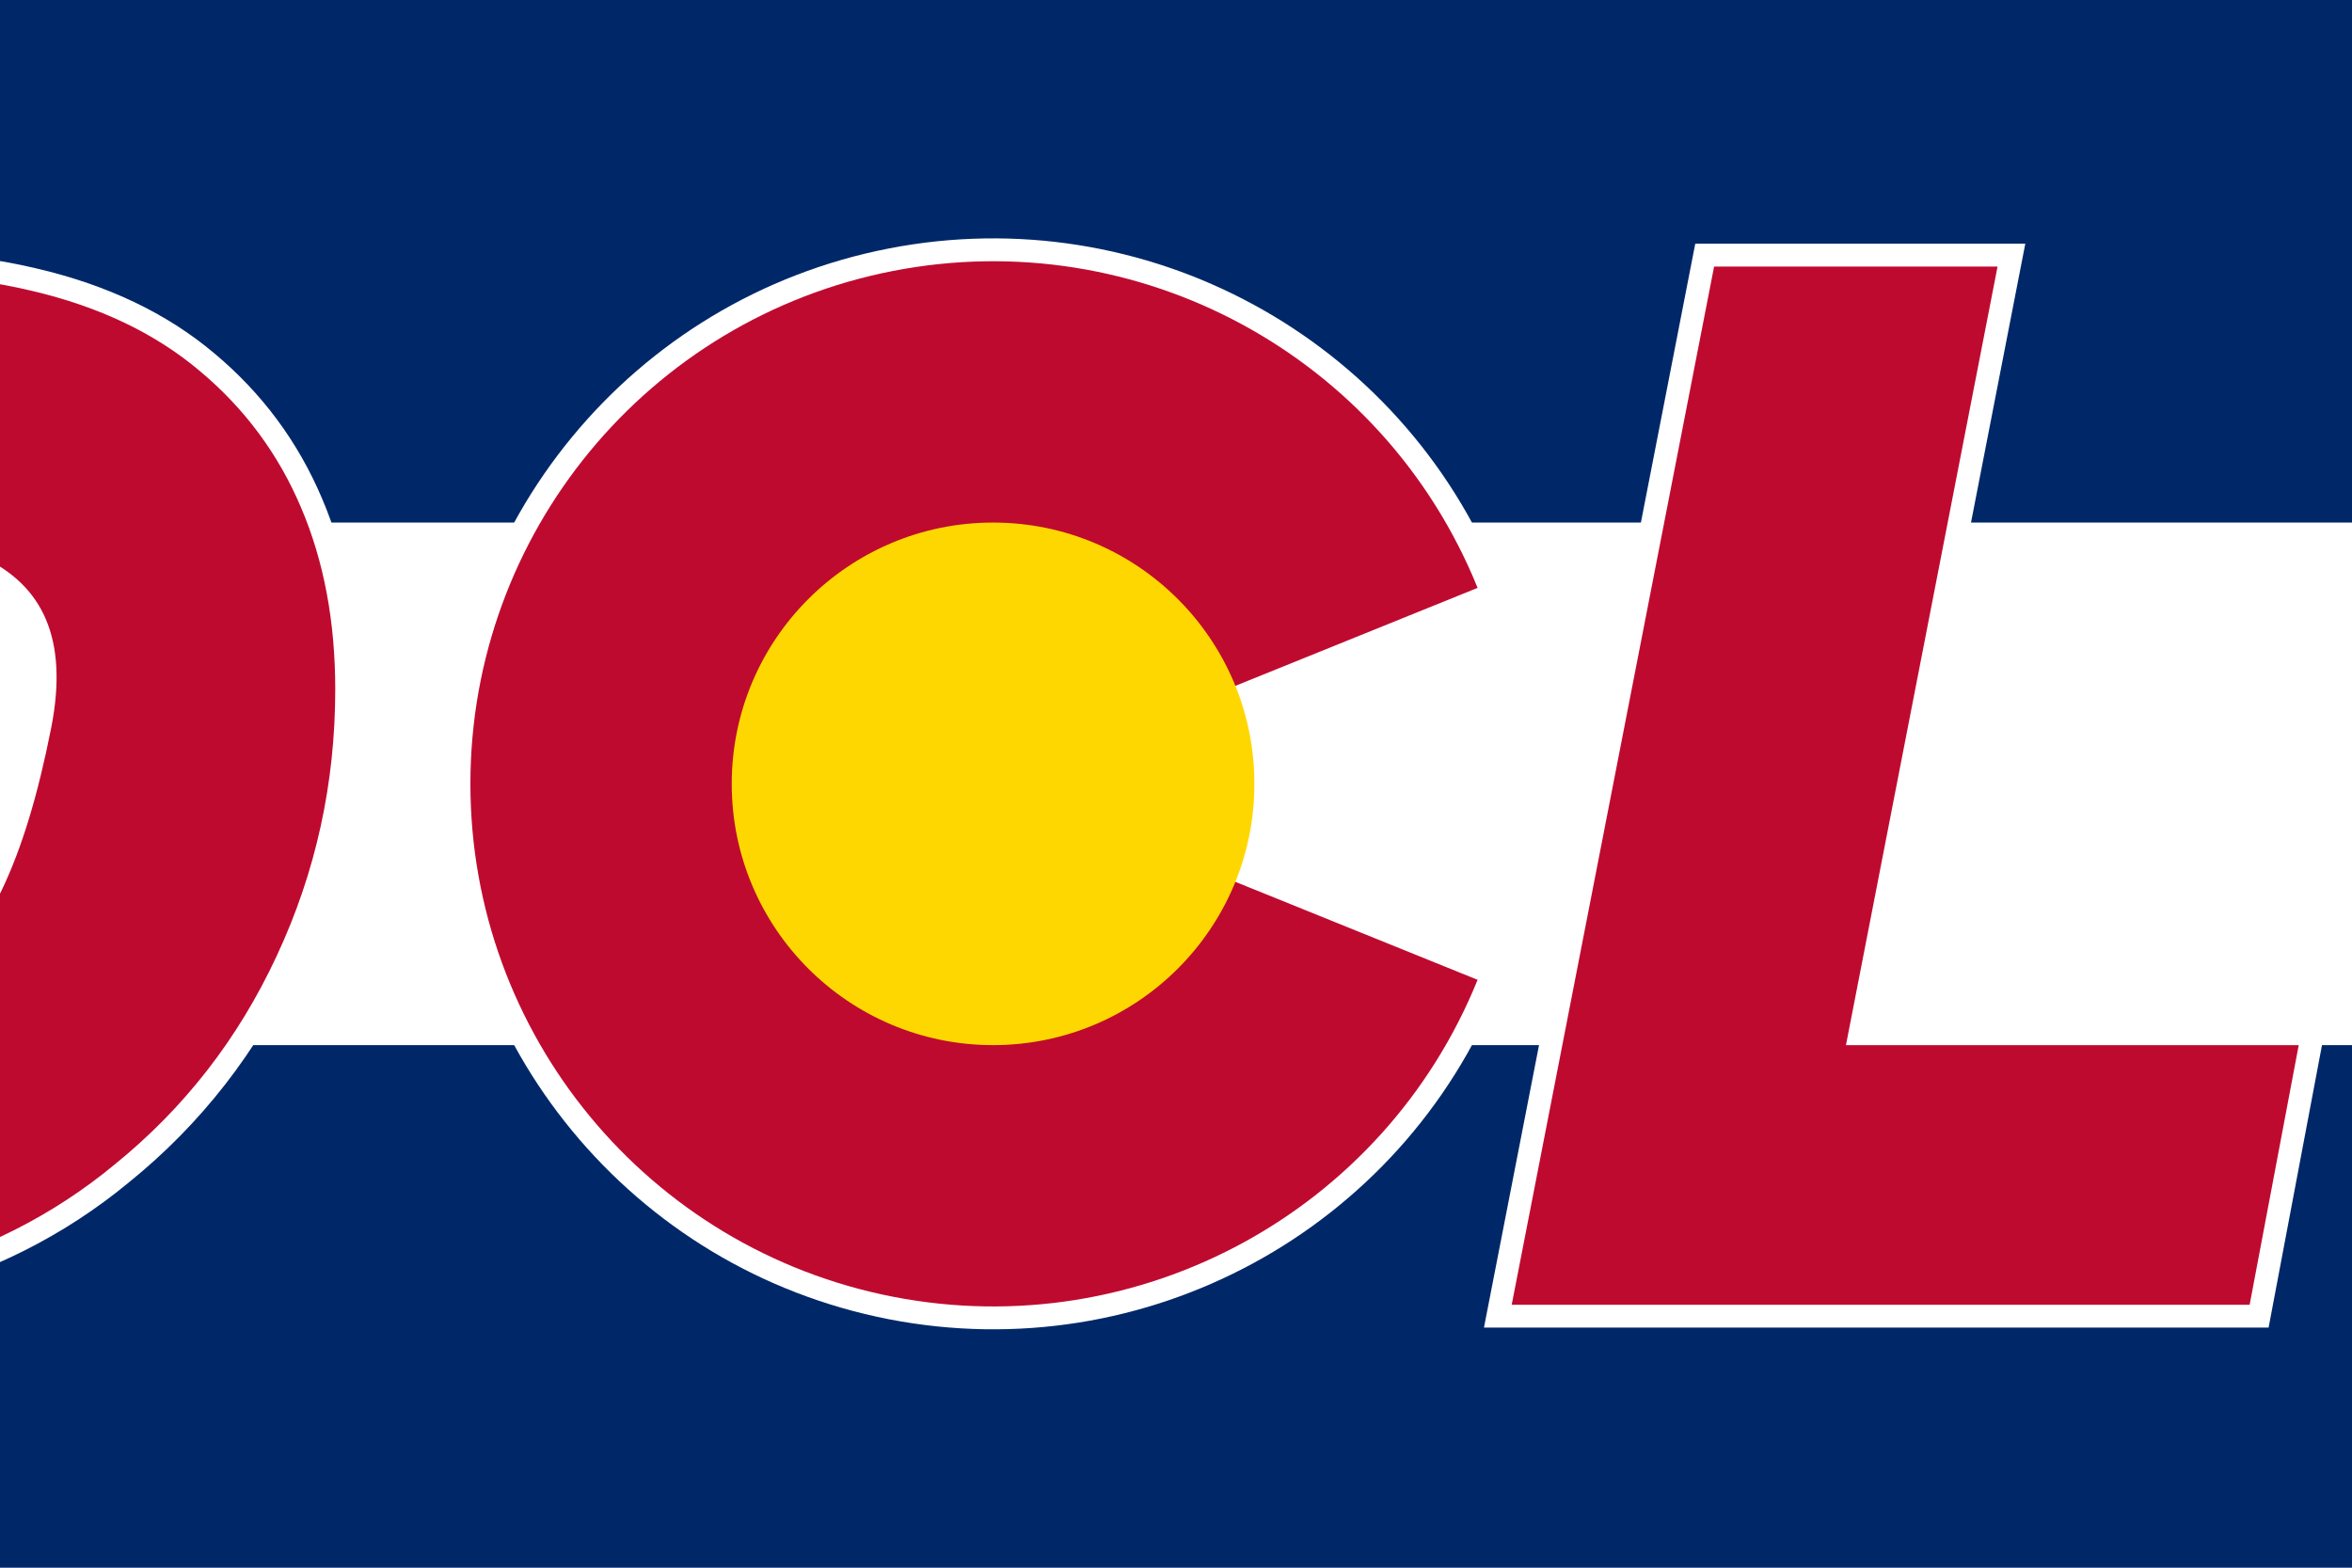
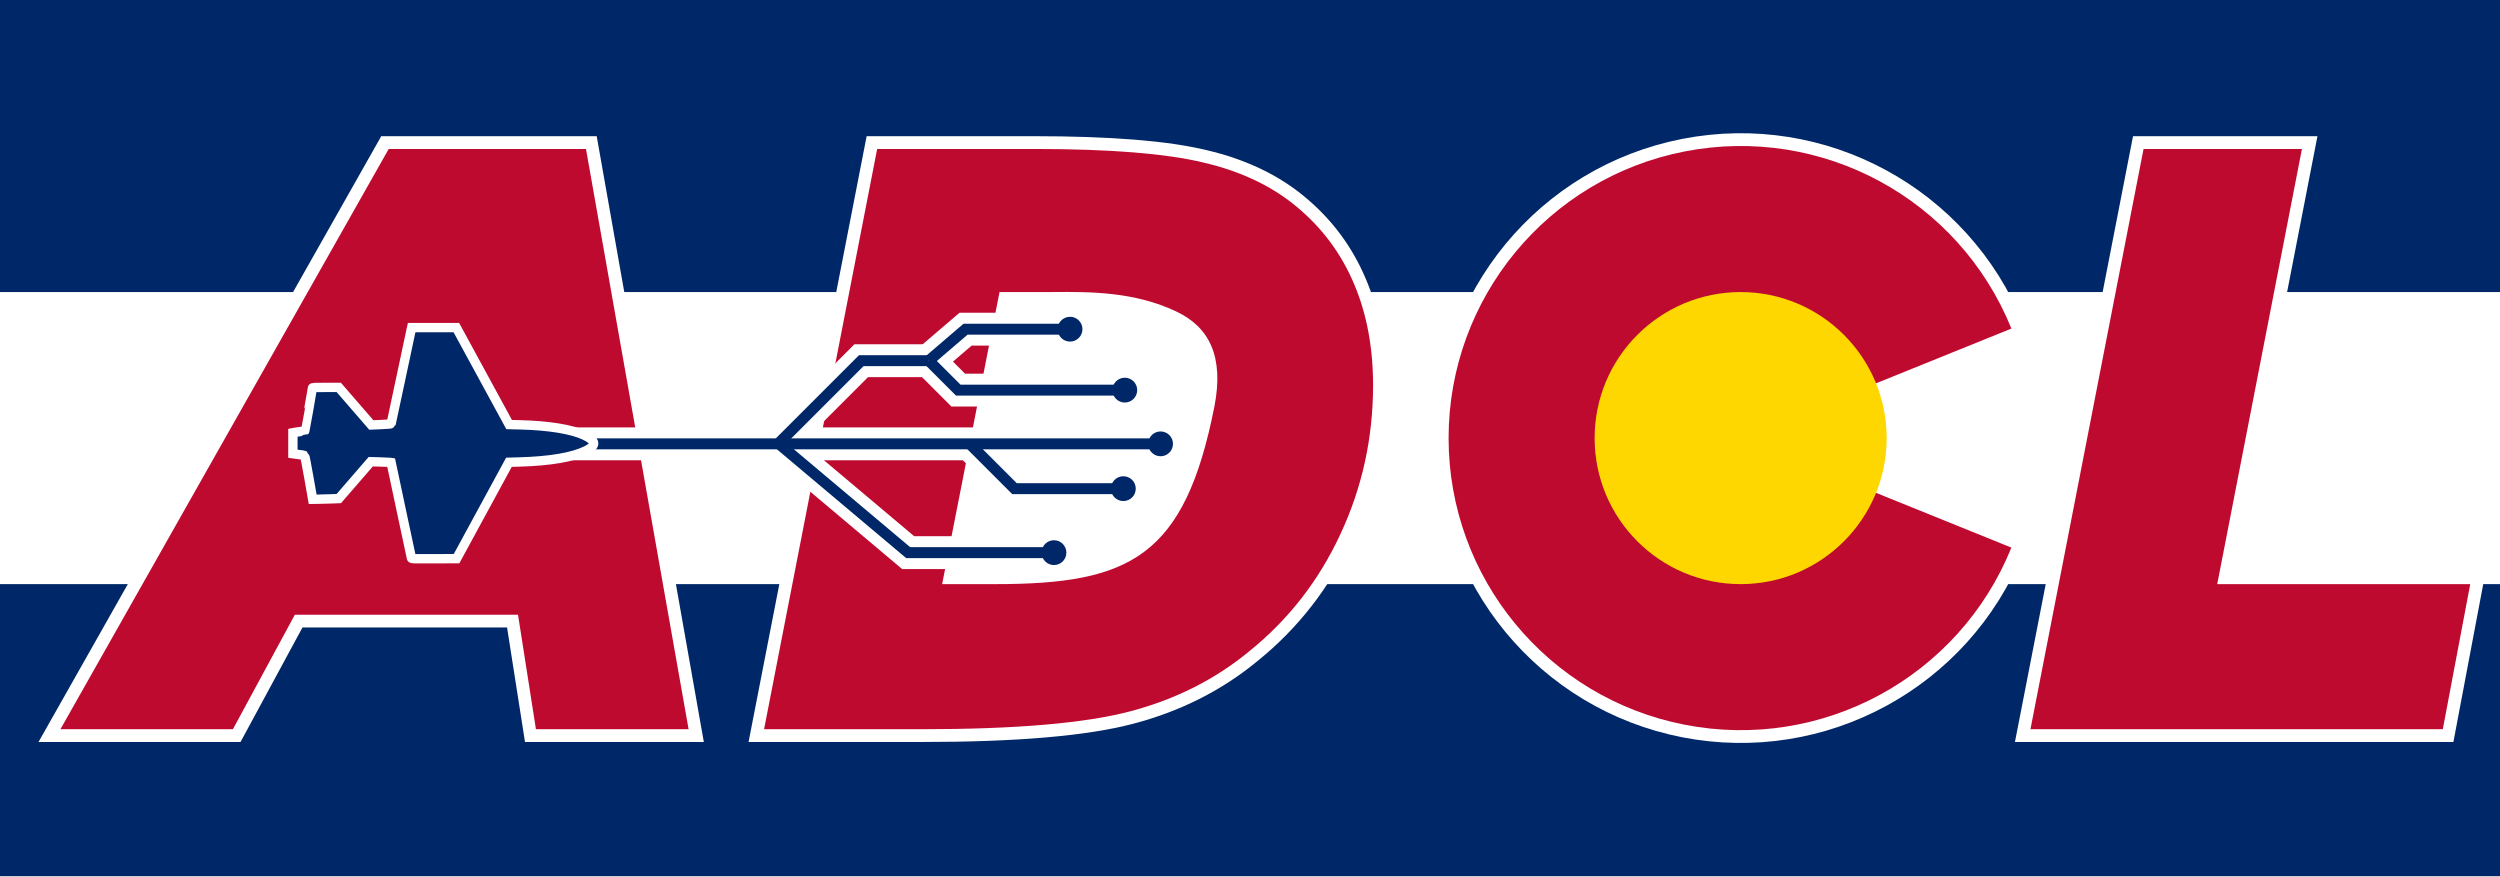
- <svg xmlns="http://www.w3.org/2000/svg" xmlns:ns1="http://www.openswatchbook.org/uri/2009/osb" xmlns:xlink="http://www.w3.org/1999/xlink" width="1800" height="1200" version="1.1" id="svg10">
+ <svg xmlns="http://www.w3.org/2000/svg" xmlns:ns1="http://www.openswatchbook.org/uri/2009/osb" xmlns:xlink="http://www.w3.org/1999/xlink" width="3423.976" height="1200" version="1.1" id="svg10">
  <defs id="defs14">
-     <marker style="overflow:visible" id="marker1098" refX="0.0" refY="0.0" orient="auto">
-       <path transform="scale(0.2) translate(7.4, 1)" style="fill-rule:evenodd;stroke:#ffffff;stroke-width:1pt;stroke-opacity:1;fill:#ffffff;fill-opacity:1" d="M -2.5,-1.0 C -2.5,1.76 -4.74,4.0 -7.5,4.0 C -10.26,4.0 -12.5,1.76 -12.5,-1.0 C -12.5,-3.76 -10.26,-6.0 -7.5,-6.0 C -4.74,-6.0 -2.5,-3.76 -2.5,-1.0 z " id="path1096" />
+     <marker style="overflow:visible" id="marker1098" refX="0" refY="0" orient="auto">
+       <path transform="matrix(0.2,0,0,0.2,1.48,0.2)" style="fill:#ffffff;fill-opacity:1;fill-rule:evenodd;stroke:#ffffff;stroke-width:1pt;stroke-opacity:1" d="m -2.5,-1 c 0,2.76 -2.24,5 -5,5 -2.76,0 -5,-2.24 -5,-5 0,-2.76 2.24,-5 5,-5 2.76,0 5,2.24 5,5 z" id="path1096" />
    </marker>
-     <marker style="overflow:visible" id="marker1010" refX="0.0" refY="0.0" orient="auto">
-       <path transform="scale(0.2) translate(7.4, 1)" style="fill-rule:evenodd;stroke:#002868;stroke-width:1pt;stroke-opacity:1;fill:#002868;fill-opacity:1" d="M -2.5,-1.0 C -2.5,1.76 -4.74,4.0 -7.5,4.0 C -10.26,4.0 -12.5,1.76 -12.5,-1.0 C -12.5,-3.76 -10.26,-6.0 -7.5,-6.0 C -4.74,-6.0 -2.5,-3.76 -2.5,-1.0 z " id="path1008" />
+     <marker style="overflow:visible" id="marker1010" refX="0" refY="0" orient="auto">
+       <path transform="matrix(0.2,0,0,0.2,1.48,0.2)" style="fill:#002868;fill-opacity:1;fill-rule:evenodd;stroke:#002868;stroke-width:1pt;stroke-opacity:1" d="m -2.5,-1 c 0,2.76 -2.24,5 -5,5 -2.76,0 -5,-2.24 -5,-5 0,-2.76 2.24,-5 5,-5 2.76,0 5,2.24 5,5 z" id="path1008" />
    </marker>
-     <marker style="overflow:visible" id="marker9779" refX="0.0" refY="0.0" orient="auto">
-       <path transform="scale(0.2) translate(7.4, 1)" style="fill-rule:evenodd;stroke:#002868;stroke-width:1pt;stroke-opacity:1;fill:#002868;fill-opacity:1" d="M -2.5,-1.0 C -2.5,1.76 -4.74,4.0 -7.5,4.0 C -10.26,4.0 -12.5,1.76 -12.5,-1.0 C -12.5,-3.76 -10.26,-6.0 -7.5,-6.0 C -4.74,-6.0 -2.5,-3.76 -2.5,-1.0 z " id="path9777" />
+     <marker style="overflow:visible" id="marker9779" refX="0" refY="0" orient="auto">
+       <path transform="matrix(0.2,0,0,0.2,1.48,0.2)" style="fill:#002868;fill-opacity:1;fill-rule:evenodd;stroke:#002868;stroke-width:1pt;stroke-opacity:1" d="m -2.5,-1 c 0,2.76 -2.24,5 -5,5 -2.76,0 -5,-2.24 -5,-5 0,-2.76 2.24,-5 5,-5 2.76,0 5,2.24 5,5 z" id="path9777" />
    </marker>
-     <marker style="overflow:visible" id="marker9691" refX="0.0" refY="0.0" orient="auto">
-       <path transform="scale(0.2) translate(7.4, 1)" style="fill-rule:evenodd;stroke:#002868;stroke-width:1pt;stroke-opacity:1;fill:#002868;fill-opacity:1" d="M -2.5,-1.0 C -2.5,1.76 -4.74,4.0 -7.5,4.0 C -10.26,4.0 -12.5,1.76 -12.5,-1.0 C -12.5,-3.76 -10.26,-6.0 -7.5,-6.0 C -4.74,-6.0 -2.5,-3.76 -2.5,-1.0 z " id="path9689" />
+     <marker style="overflow:visible" id="marker9691" refX="0" refY="0" orient="auto">
+       <path transform="matrix(0.2,0,0,0.2,1.48,0.2)" style="fill:#002868;fill-opacity:1;fill-rule:evenodd;stroke:#002868;stroke-width:1pt;stroke-opacity:1" d="m -2.5,-1 c 0,2.76 -2.24,5 -5,5 -2.76,0 -5,-2.24 -5,-5 0,-2.76 2.24,-5 5,-5 2.76,0 5,2.24 5,5 z" id="path9689" />
    </marker>
-     <marker style="overflow:visible" id="marker9609" refX="0.0" refY="0.0" orient="auto">
-       <path transform="scale(0.2) translate(7.4, 1)" style="fill-rule:evenodd;stroke:#002868;stroke-width:1pt;stroke-opacity:1;fill:#002868;fill-opacity:1" d="M -2.5,-1.0 C -2.5,1.76 -4.74,4.0 -7.5,4.0 C -10.26,4.0 -12.5,1.76 -12.5,-1.0 C -12.5,-3.76 -10.26,-6.0 -7.5,-6.0 C -4.74,-6.0 -2.5,-3.76 -2.5,-1.0 z " id="path9607" />
+     <marker style="overflow:visible" id="marker9609" refX="0" refY="0" orient="auto">
+       <path transform="matrix(0.2,0,0,0.2,1.48,0.2)" style="fill:#002868;fill-opacity:1;fill-rule:evenodd;stroke:#002868;stroke-width:1pt;stroke-opacity:1" d="m -2.5,-1 c 0,2.76 -2.24,5 -5,5 -2.76,0 -5,-2.24 -5,-5 0,-2.76 2.24,-5 5,-5 2.76,0 5,2.24 5,5 z" id="path9607" />
    </marker>
-     <marker orient="auto" refY="0.0" refX="0.0" id="marker5816" style="overflow:visible">
-       <path id="path5814" d="M -2.5,-1.0 C -2.5,1.76 -4.74,4.0 -7.5,4.0 C -10.26,4.0 -12.5,1.76 -12.5,-1.0 C -12.5,-3.76 -10.26,-6.0 -7.5,-6.0 C -4.74,-6.0 -2.5,-3.76 -2.5,-1.0 z " style="fill-rule:evenodd;stroke:#ffffff;stroke-width:1pt;stroke-opacity:1;fill:#ffffff;fill-opacity:1" transform="scale(0.2) translate(7.4, 1)" />
+     <marker orient="auto" refY="0" refX="0" id="marker5816" style="overflow:visible">
+       <path id="path5814" d="m -2.5,-1 c 0,2.76 -2.24,5 -5,5 -2.76,0 -5,-2.24 -5,-5 0,-2.76 2.24,-5 5,-5 2.76,0 5,2.24 5,5 z" style="fill:#ffffff;fill-opacity:1;fill-rule:evenodd;stroke:#ffffff;stroke-width:1pt;stroke-opacity:1" transform="matrix(0.2,0,0,0.2,1.48,0.2)" />
    </marker>
-     <marker orient="auto" refY="0.0" refX="0.0" id="marker5752" style="overflow:visible">
-       <path id="path5750" d="M -2.5,-1.0 C -2.5,1.76 -4.74,4.0 -7.5,4.0 C -10.26,4.0 -12.5,1.76 -12.5,-1.0 C -12.5,-3.76 -10.26,-6.0 -7.5,-6.0 C -4.74,-6.0 -2.5,-3.76 -2.5,-1.0 z " style="fill-rule:evenodd;stroke:#ffffff;stroke-width:1pt;stroke-opacity:1;fill:#ffffff;fill-opacity:1" transform="scale(0.2) translate(7.4, 1)" />
+     <marker orient="auto" refY="0" refX="0" id="marker5752" style="overflow:visible">
+       <path id="path5750" d="m -2.5,-1 c 0,2.76 -2.24,5 -5,5 -2.76,0 -5,-2.24 -5,-5 0,-2.76 2.24,-5 5,-5 2.76,0 5,2.24 5,5 z" style="fill:#ffffff;fill-opacity:1;fill-rule:evenodd;stroke:#ffffff;stroke-width:1pt;stroke-opacity:1" transform="matrix(0.2,0,0,0.2,1.48,0.2)" />
    </marker>
-     <marker orient="auto" refY="0.0" refX="0.0" id="marker5694" style="overflow:visible">
-       <path id="path5692" d="M -2.5,-1.0 C -2.5,1.76 -4.74,4.0 -7.5,4.0 C -10.26,4.0 -12.5,1.76 -12.5,-1.0 C -12.5,-3.76 -10.26,-6.0 -7.5,-6.0 C -4.74,-6.0 -2.5,-3.76 -2.5,-1.0 z " style="fill-rule:evenodd;stroke:#002868;stroke-width:1pt;stroke-opacity:1;fill:#002868;fill-opacity:1" transform="scale(0.2) translate(7.4, 1)" />
+     <marker orient="auto" refY="0" refX="0" id="marker5694" style="overflow:visible">
+       <path id="path5692" d="m -2.5,-1 c 0,2.76 -2.24,5 -5,5 -2.76,0 -5,-2.24 -5,-5 0,-2.76 2.24,-5 5,-5 2.76,0 5,2.24 5,5 z" style="fill:#002868;fill-opacity:1;fill-rule:evenodd;stroke:#002868;stroke-width:1pt;stroke-opacity:1" transform="matrix(0.2,0,0,0.2,1.48,0.2)" />
    </marker>
-     <marker orient="auto" refY="0.0" refX="0.0" id="marker5642" style="overflow:visible">
-       <path id="path5640" d="M -2.5,-1.0 C -2.5,1.76 -4.74,4.0 -7.5,4.0 C -10.26,4.0 -12.5,1.76 -12.5,-1.0 C -12.5,-3.76 -10.26,-6.0 -7.5,-6.0 C -4.74,-6.0 -2.5,-3.76 -2.5,-1.0 z " style="fill-rule:evenodd;stroke:#ffffff;stroke-width:1pt;stroke-opacity:1;fill:#ffffff;fill-opacity:1" transform="scale(0.2) translate(7.4, 1)" />
+     <marker orient="auto" refY="0" refX="0" id="marker5642" style="overflow:visible">
+       <path id="path5640" d="m -2.5,-1 c 0,2.76 -2.24,5 -5,5 -2.76,0 -5,-2.24 -5,-5 0,-2.76 2.24,-5 5,-5 2.76,0 5,2.24 5,5 z" style="fill:#ffffff;fill-opacity:1;fill-rule:evenodd;stroke:#ffffff;stroke-width:1pt;stroke-opacity:1" transform="matrix(0.2,0,0,0.2,1.48,0.2)" />
    </marker>
-     <marker orient="auto" refY="0.0" refX="0.0" id="DotS" style="overflow:visible">
-       <path id="path5195" d="M -2.5,-1.0 C -2.5,1.76 -4.74,4.0 -7.5,4.0 C -10.26,4.0 -12.5,1.76 -12.5,-1.0 C -12.5,-3.76 -10.26,-6.0 -7.5,-6.0 C -4.74,-6.0 -2.5,-3.76 -2.5,-1.0 z " style="fill-rule:evenodd;stroke:#ffffff;stroke-width:1pt;stroke-opacity:1;fill:#ffffff;fill-opacity:1" transform="scale(0.2) translate(7.4, 1)" />
+     <marker orient="auto" refY="0" refX="0" id="DotS" style="overflow:visible">
+       <path id="path5195" d="m -2.5,-1 c 0,2.76 -2.24,5 -5,5 -2.76,0 -5,-2.24 -5,-5 0,-2.76 2.24,-5 5,-5 2.76,0 5,2.24 5,5 z" style="fill:#ffffff;fill-opacity:1;fill-rule:evenodd;stroke:#ffffff;stroke-width:1pt;stroke-opacity:1" transform="matrix(0.2,0,0,0.2,1.48,0.2)" />
    </marker>
    <linearGradient id="linearGradient5075" ns1:paint="solid">
      <stop style="stop-color:#002868;stop-opacity:1;" offset="0" id="stop5073" />
    </linearGradient>
    <linearGradient id="linearGradient4951" ns1:paint="solid">
      <stop style="stop-color:#ffffff;stop-opacity:1;" offset="0" id="stop4949" />
    </linearGradient>
    <linearGradient id="linearGradient4551" ns1:paint="solid">
      <stop style="stop-color:#000000;stop-opacity:1;" offset="0" id="stop4549" />
    </linearGradient>
    <linearGradient id="linearGradient4545" ns1:paint="solid">
      <stop style="stop-color:#bf0a30;stop-opacity:1;" offset="0" id="stop4543" />
    </linearGradient>
    <linearGradient xlink:href="#linearGradient4545" id="linearGradient4547" x1="360" y1="600" x2="1130.81" y2="600" gradientUnits="userSpaceOnUse" />
    <linearGradient xlink:href="#linearGradient4545" id="linearGradient4612" gradientUnits="userSpaceOnUse" x1="-782.546" y1="582.544" x2="273.454" y2="582.544" />
    <linearGradient xlink:href="#linearGradient4545" id="linearGradient4616" gradientUnits="userSpaceOnUse" x1="-782.546" y1="582.544" x2="273.454" y2="582.544" />
    <linearGradient xlink:href="#linearGradient4545" id="linearGradient867" gradientUnits="userSpaceOnUse" x1="-782.546" y1="582.544" x2="273.454" y2="582.544" gradientTransform="matrix(1.596836,0,0,1.596836,-189.1442,-328.8535)" />
    <linearGradient xlink:href="#linearGradient4545" id="linearGradient869" gradientUnits="userSpaceOnUse" x1="-782.546" y1="582.544" x2="273.454" y2="582.544" gradientTransform="matrix(1.596836,0,0,1.596836,-189.1442,-328.8535)" />
    <linearGradient xlink:href="#linearGradient4951" id="linearGradient4953" x1="-1541.226" y1="601.373" x2="-680.89" y2="601.373" gradientUnits="userSpaceOnUse" />
    <linearGradient xlink:href="#linearGradient4545" id="linearGradient4960" gradientUnits="userSpaceOnUse" gradientTransform="matrix(1.596836,0,0,1.596836,-189.1442,-328.8535)" x1="-782.546" y1="582.544" x2="273.454" y2="582.544" />
    <linearGradient xlink:href="#linearGradient4951" id="linearGradient4975" x1="-771.546" y1="582.544" x2="-394.358" y2="582.544" gradientUnits="userSpaceOnUse" gradientTransform="matrix(1.596836,0,0,1.596836,2388.954,-328.8535)" />
    <linearGradient xlink:href="#linearGradient4951" id="linearGradient4984" x1="-577.514" y1="601.373" x2="256.567" y2="601.373" gradientUnits="userSpaceOnUse" />
    <linearGradient xlink:href="#linearGradient4951" id="linearGradient4992" x1="360" y1="600" x2="1130.81" y2="600" gradientUnits="userSpaceOnUse" />
    <style id="style6" type="text/css">
   
    .str0 {stroke:#1F1A17;stroke-width:0.9}
    .fil0 {fill:#0093DD}
    .fil1 {fill:white}
   
  </style>
    <linearGradient xlink:href="#linearGradient4545" id="linearGradient5083" gradientUnits="userSpaceOnUse" x1="-782.546" y1="582.544" x2="273.454" y2="582.544" gradientTransform="matrix(1.596836,0,0,1.596836,2388.954,-328.8535)" />
    <linearGradient xlink:href="#linearGradient4545" id="linearGradient5085" gradientUnits="userSpaceOnUse" gradientTransform="matrix(1.596836,0,0,1.596836,-189.1442,-328.8535)" x1="-782.546" y1="582.544" x2="273.454" y2="582.544" />
    <linearGradient xlink:href="#linearGradient4545" id="linearGradient5087" gradientUnits="userSpaceOnUse" x1="360" y1="600" x2="1130.81" y2="600" />
    <linearGradient xlink:href="#linearGradient5075" id="linearGradient5900" x1="-559" y1="582.982" x2="528.7" y2="582.982" gradientUnits="userSpaceOnUse" />
    <linearGradient xlink:href="#linearGradient5075" id="linearGradient5902" gradientUnits="userSpaceOnUse" x1="-559" y1="582.982" x2="528.7" y2="582.982" />
    <linearGradient xlink:href="#linearGradient5075" id="linearGradient5904" gradientUnits="userSpaceOnUse" x1="-559" y1="582.982" x2="528.7" y2="582.982" />
    <linearGradient xlink:href="#linearGradient5075" id="linearGradient5906" gradientUnits="userSpaceOnUse" x1="-559" y1="582.982" x2="528.7" y2="582.982" />
    <linearGradient xlink:href="#linearGradient5075" id="linearGradient5908" gradientUnits="userSpaceOnUse" x1="-559" y1="582.982" x2="528.7" y2="582.982" />
    <linearGradient xlink:href="#linearGradient5075" id="linearGradient5910" gradientUnits="userSpaceOnUse" x1="-559" y1="582.982" x2="528.7" y2="582.982" />
    <linearGradient xlink:href="#linearGradient5075" id="linearGradient5912" gradientUnits="userSpaceOnUse" x1="-559" y1="582.982" x2="528.7" y2="582.982" />
    <linearGradient xlink:href="#linearGradient5075" id="linearGradient8375" x1="-1697.199" y1="1124.61" x2="-954.72" y2="1124.61" gradientUnits="userSpaceOnUse" gradientTransform="matrix(0,0.4264175,-0.4264175,0,-537.3052,1172.424)" />
    <linearGradient xlink:href="#linearGradient4951" id="linearGradient8381" x1="-1697.199" y1="1124.61" x2="-954.72" y2="1124.61" gradientUnits="userSpaceOnUse" gradientTransform="matrix(0,0.4264175,-0.4264175,0,-537.3052,1172.424)" />
    <linearGradient xlink:href="#linearGradient4951" id="linearGradient9605" gradientUnits="userSpaceOnUse" x1="-559" y1="582.982" x2="528.7" y2="582.982" />
+     <linearGradient xlink:href="#linearGradient4951" id="linearGradient1032" gradientUnits="userSpaceOnUse" x1="-559" y1="582.982" x2="528.7" y2="582.982" />
+     <linearGradient xlink:href="#linearGradient4951" id="linearGradient1034" gradientUnits="userSpaceOnUse" x1="-559" y1="582.982" x2="528.7" y2="582.982" />
+     <linearGradient xlink:href="#linearGradient4951" id="linearGradient1036" gradientUnits="userSpaceOnUse" x1="-559" y1="582.982" x2="528.7" y2="582.982" />
+     <linearGradient xlink:href="#linearGradient4951" id="linearGradient1038" gradientUnits="userSpaceOnUse" x1="-559" y1="582.982" x2="528.7" y2="582.982" />
+     <linearGradient xlink:href="#linearGradient4951" id="linearGradient1040" gradientUnits="userSpaceOnUse" x1="-559" y1="582.982" x2="528.7" y2="582.982" />
+     <linearGradient xlink:href="#linearGradient4951" id="linearGradient1042" gradientUnits="userSpaceOnUse" x1="-559" y1="582.982" x2="528.7" y2="582.982" />
  </defs>
-   <rect width="3423.976" height="1200" id="rect2" x="-1623.977" y="0" style="fill:#002868" />
-   <rect width="3423.976" height="400" y="400" id="rect4" x="-1623.977" style="fill:#ffffff" />
-   <flowRoot xml:space="preserve" id="flowRoot3730" style="fill:black;fill-opacity:1;stroke:none;font-family:sans-serif;font-style:normal;font-weight:normal;font-size:40px;line-height:1.25;letter-spacing:0px;word-spacing:0px">
+   <rect width="3423.976" height="1200" id="rect2" x="0" y="0" style="fill:#002868" />
+   <rect width="3423.976" height="400" y="400" id="rect4" x="0" style="fill:#ffffff" />
+   <flowRoot xml:space="preserve" id="flowRoot3730" style="font-style:normal;font-weight:normal;font-size:40px;line-height:1.25;font-family:sans-serif;letter-spacing:0px;word-spacing:0px;fill:#000000;fill-opacity:1;stroke:none" transform="translate(1623.977)">
    <flowRegion id="flowRegion3732">
      <rect id="rect3734" width="399.424" height="137.464" x="-977.81" y="217.003" />
    </flowRegion>
    <flowPara id="flowPara3736" />
  </flowRoot>
-   <g aria-label="L" transform="matrix(1.596836,0,0,1.596836,2388.954,-328.8535)" style="font-style:normal;font-weight:normal;font-size:40px;line-height:1.25;font-family:sans-serif;letter-spacing:0px;word-spacing:0px;fill:url(#linearGradient4612);fill-opacity:1;stroke:none" id="flowRoot4602" />
-   <flowRoot xml:space="preserve" id="flowRoot4647" style="fill:black;fill-opacity:1;stroke:none;font-family:sans-serif;font-style:normal;font-weight:normal;font-size:40px;line-height:1.25;letter-spacing:0px;word-spacing:0px">
+   <g aria-label="L" transform="matrix(1.596836,0,0,1.596836,4012.931,-328.8535)" style="font-style:normal;font-weight:normal;font-size:40px;line-height:1.25;font-family:sans-serif;letter-spacing:0px;word-spacing:0px;fill:url(#linearGradient4612);fill-opacity:1;stroke:none" id="flowRoot4602" />
+   <flowRoot xml:space="preserve" id="flowRoot4647" style="font-style:normal;font-weight:normal;font-size:40px;line-height:1.25;font-family:sans-serif;letter-spacing:0px;word-spacing:0px;fill:#000000;fill-opacity:1;stroke:none" transform="translate(1623.977)">
    <flowRegion id="flowRegion4649">
      <rect id="rect4651" width="137.55" height="71.526" x="-856.475" y="572.774" />
    </flowRegion>
    <flowPara id="flowPara4653" />
  </flowRoot>
-   <g id="layer1" style="display:inline">
+   <g id="layer1" style="display:inline" transform="translate(1623.977)">
    <path d="m -914.513,841.896 h -305.642 l -84.821,156.824 h -236.25 l 449.612,-794.692 h 270.203 l 140.522,794.692 h -209.077 z" style="font-style:italic;font-weight:bold;font-size:682.667px;line-height:1.25;font-family:sans-serif;letter-spacing:0px;word-spacing:0px;fill:url(#linearGradient4960);fill-opacity:1;stroke:url(#linearGradient4953);stroke-width:35;stroke-miterlimit:4;stroke-dasharray:none" id="path4947" />
    <path id="path4968" style="font-style:italic;font-weight:bold;font-size:682.667px;line-height:1.25;font-family:sans-serif;letter-spacing:0px;word-spacing:0px;fill:url(#linearGradient5083);fill-opacity:1;stroke:url(#linearGradient4975);stroke-width:35;stroke-miterlimit:4;stroke-dasharray:none" d="m 1311.815,204.027 h 216.927 L 1412.721,800 h 346.507 l -37.559,198.72 h -564.748 z" />
    <path d="m -255.041,400 -78.595,400 h 73.454 c 92.01,0 156.708,-9.349 203.483,-44.419 C -9.924,720.511 18.928,659.721 39.246,556.839 52.626,488.22 32.263,447.907 -13.292,426.457 -69.479,400 -128.109,399.335 -183.183,400 Z M -422.621,204.027 h 215.573 c 102.907,0 180.088,6.21 231.541,18.63 51.454,12.065 94.213,32.469 128.279,61.212 34.421,28.743 60.325,63.696 77.713,104.859 17.388,40.808 26.082,87.116 26.082,138.925 0,72.035 -14.904,139.989 -44.711,203.863 -29.453,63.519 -70.971,116.924 -124.553,160.216 -46.841,38.679 -101.31,66.18 -163.41,82.503 -61.744,16.323 -156.845,24.485 -285.301,24.485 h -216.105 z" style="font-style:italic;font-weight:bold;font-size:682.667px;line-height:1.25;font-family:sans-serif;letter-spacing:0px;word-spacing:0px;fill:url(#linearGradient5085);fill-opacity:1;stroke:url(#linearGradient4984);stroke-width:35;stroke-miterlimit:4;stroke-dasharray:none" id="path4977" />
    <path style="fill:url(#linearGradient5087);fill-opacity:1;stroke:url(#linearGradient4992);stroke-width:35;stroke-miterlimit:4;stroke-dasharray:none" id="path4986" d="m 1130.81,750 a 400,400 0 1 1 0,-300 L 760,600 Z" />
  </g>
-   <g id="layer2">
-     <path id="path860" style="font-style:italic;font-weight:bold;font-size:682.667px;line-height:1.25;font-family:sans-serif;letter-spacing:0px;word-spacing:0px;fill:url(#linearGradient867);fill-opacity:1;stroke:none;stroke-width:0.2;stroke-miterlimit:4;stroke-dasharray:none" d="m -914.513,841.896 -305.642,0 -84.821,156.824 h -236.25 l 449.612,-794.692 h 270.203 l 140.522,794.692 H -889.967 Z M -1146.125,705.025 h 210.189 l -47.175,-301.393 z" />
+   <g id="layer2" transform="translate(1623.977)">
+     <path id="path860" style="font-style:italic;font-weight:bold;font-size:682.667px;line-height:1.25;font-family:sans-serif;letter-spacing:0px;word-spacing:0px;fill:url(#linearGradient867);fill-opacity:1;stroke:none;stroke-width:0.2;stroke-miterlimit:4;stroke-dasharray:none" d="m -914.513,841.896 h -305.642 l -84.821,156.824 h -236.25 l 449.612,-794.692 h 270.203 l 140.522,794.692 H -889.967 Z M -1146.125,705.025 h 210.189 l -47.175,-301.393 z" />
    <path id="path862" style="font-style:italic;font-weight:bold;font-size:682.667px;line-height:1.25;font-family:sans-serif;letter-spacing:0px;word-spacing:0px;fill:url(#linearGradient869);fill-opacity:1;stroke:none;stroke-width:0.2;stroke-miterlimit:4;stroke-dasharray:none" d="m -255.041,400 -78.595,400 h 73.454 c 92.01,0 156.708,-9.349 203.483,-44.419 C -9.924,720.511 18.928,659.721 39.246,556.839 52.626,488.22 32.263,447.907 -13.292,426.457 -69.479,400 -128.109,399.335 -183.183,400 Z M -422.621,204.027 h 215.573 c 102.907,0 180.088,6.21 231.541,18.63 51.454,12.065 94.213,32.469 128.279,61.212 34.421,28.743 60.325,63.696 77.713,104.859 17.388,40.808 26.082,87.116 26.082,138.925 0,72.035 -14.904,139.989 -44.711,203.863 -29.453,63.519 -70.971,116.924 -124.553,160.216 -46.841,38.679 -101.31,66.18 -163.41,82.503 -61.744,16.323 -156.845,24.485 -285.301,24.485 h -216.105 z" />
-     <path d="M1130.81,750A400,400 0 1,1 1130.81,450L760,600Z" id="path6" style="fill-opacity:1;fill:url(#linearGradient4547)" fill="#bf0a30" />
+     <path d="m 1130.81,750 a 400,400 0 1 1 0,-300 L 760,600 Z" id="path6" style="fill:url(#linearGradient4547);fill-opacity:1" />
    <path transform="matrix(1.596836,0,0,1.596836,2388.954,-328.8535)" d="m -674.546,333.71 h 135.848 l -72.657,373.221 h 216.996 l -23.521,124.446 h -353.667 z" style="font-style:italic;font-weight:bold;font-size:682.667px;line-height:1.25;font-family:sans-serif;letter-spacing:0px;word-spacing:0px;fill:url(#linearGradient4616);fill-opacity:1;stroke:none" id="path4940" />
  </g>
-   <g id="layer3">
-     <circle style="" cx="760" cy="600" r="200" fill="gold" id="circle8" />
+   <g id="layer3" transform="translate(1623.977)">
+     <circle style="fill:#ffd700" cx="760" cy="600" r="200" id="circle8" />
  </g>
-   <g id="layer4" style="display:inline">
+   <g id="layer4" style="display:inline" transform="translate(1623.977)">
    <g transform="translate(-546.1625,20.88789)" id="g9603" style="display:inline;stroke:url(#linearGradient9605);stroke-width:45;stroke-miterlimit:4;stroke-dasharray:none">
-       <path style="fill:none;stroke:url(#linearGradient9605);stroke-width:45;stroke-linecap:butt;stroke-linejoin:miter;stroke-miterlimit:4;stroke-dasharray:none;stroke-opacity:1;marker-end:url(#marker5816)" d="m 194.259,473.094 50.346,-43.131 H 376" id="path9591" />
-       <path style="fill:none;stroke:url(#linearGradient9605);stroke-width:45;stroke-linecap:butt;stroke-linejoin:miter;stroke-miterlimit:4;stroke-dasharray:none;stroke-opacity:1;marker-end:url(#marker5752)" d="m 194.259,473.094 40.323,40.323 H 463" id="path9593" />
-       <path style="fill:none;stroke:url(#linearGradient9605);stroke-width:45;stroke-linecap:butt;stroke-linejoin:miter;stroke-miterlimit:4;stroke-dasharray:none;stroke-opacity:1;marker-end:url(#marker5642)" d="m 250.274,587 61.363,61.363 H 461" id="path9595" />
-       <path style="fill:none;stroke:url(#linearGradient9605);stroke-width:45;stroke-linecap:butt;stroke-linejoin:miter;stroke-miterlimit:4;stroke-dasharray:none;stroke-opacity:1;marker-end:" d="M -11,587 166,736 H 366" id="path9597" />
-       <path style="fill:none;stroke:url(#linearGradient9605);stroke-width:45;stroke-linecap:butt;stroke-linejoin:miter;stroke-miterlimit:4;stroke-dasharray:none;stroke-opacity:1;marker-end:url(#DotS)" d="M -327.191,587 512,587" id="path9599" />
-       <path style="fill:none;stroke:url(#linearGradient9605);stroke-width:45;stroke-linecap:butt;stroke-linejoin:miter;stroke-miterlimit:4;stroke-dasharray:none;stroke-opacity:1" d="M -12.169,587.006 101.742,473.094 h 92.517" id="path9601" />
+       <path style="fill:none;stroke:url(#linearGradient1032);stroke-width:45;stroke-linecap:butt;stroke-linejoin:miter;stroke-miterlimit:4;stroke-dasharray:none;stroke-opacity:1;marker-end:url(#marker5816)" d="m 194.259,473.094 50.346,-43.131 H 376" id="path9591" />
+       <path style="fill:none;stroke:url(#linearGradient1034);stroke-width:45;stroke-linecap:butt;stroke-linejoin:miter;stroke-miterlimit:4;stroke-dasharray:none;stroke-opacity:1;marker-end:url(#marker5752)" d="m 194.259,473.094 40.323,40.323 H 463" id="path9593" />
+       <path style="fill:none;stroke:url(#linearGradient1036);stroke-width:45;stroke-linecap:butt;stroke-linejoin:miter;stroke-miterlimit:4;stroke-dasharray:none;stroke-opacity:1;marker-end:url(#marker5642)" d="m 250.274,587 61.363,61.363 H 461" id="path9595" />
+       <path style="fill:none;stroke:url(#linearGradient1038);stroke-width:45;stroke-linecap:butt;stroke-linejoin:miter;stroke-miterlimit:4;stroke-dasharray:none;stroke-opacity:1" d="M -11,587 166,736 H 366" id="path9597" />
+       <path style="fill:none;stroke:url(#linearGradient1040);stroke-width:45;stroke-linecap:butt;stroke-linejoin:miter;stroke-miterlimit:4;stroke-dasharray:none;stroke-opacity:1;marker-end:url(#DotS)" d="M -327.191,587 H 512" id="path9599" />
+       <path style="fill:none;stroke:url(#linearGradient1042);stroke-width:45;stroke-linecap:butt;stroke-linejoin:miter;stroke-miterlimit:4;stroke-dasharray:none;stroke-opacity:1" d="M -12.169,587.006 101.742,473.094 h 92.517" id="path9601" />
    </g>
    <g style="display:inline;stroke:url(#linearGradient5900);stroke-width:15;stroke-miterlimit:4;stroke-dasharray:none" id="g5119" transform="translate(-546.1625,20.88789)">
      <path id="path5104" d="m 194.259,473.094 50.346,-43.131 H 388" style="fill:none;stroke:url(#linearGradient5902);stroke-width:15;stroke-linecap:butt;stroke-linejoin:miter;stroke-miterlimit:4;stroke-dasharray:none;stroke-opacity:1;marker-end:url(#marker1010)" />
      <path id="path5106" d="m 194.259,473.094 40.323,40.323 H 463" style="fill:none;stroke:url(#linearGradient5904);stroke-width:15;stroke-linecap:butt;stroke-linejoin:miter;stroke-miterlimit:4;stroke-dasharray:none;stroke-opacity:1;marker-end:url(#marker9609)" />
      <path id="path5108" d="m 250.274,587 61.363,61.363 H 461" style="fill:none;stroke:url(#linearGradient5906);stroke-width:15;stroke-linecap:butt;stroke-linejoin:miter;stroke-miterlimit:4;stroke-dasharray:none;stroke-opacity:1;marker-end:url(#marker9779)" />
      <path id="path5096" d="M -11,587 166,736 H 366" style="fill:none;stroke:url(#linearGradient5908);stroke-width:15;stroke-linecap:butt;stroke-linejoin:miter;stroke-miterlimit:4;stroke-dasharray:none;stroke-opacity:1;marker-end:url(#marker5694)" />
-       <path id="path5098" d="M -327.191,587 512,587" style="fill:none;stroke:url(#linearGradient5910);stroke-width:15;stroke-linecap:butt;stroke-linejoin:miter;stroke-miterlimit:4;stroke-dasharray:none;stroke-opacity:1;marker-end:url(#marker9691)" />
+       <path id="path5098" d="M -327.191,587 H 512" style="fill:none;stroke:url(#linearGradient5910);stroke-width:15;stroke-linecap:butt;stroke-linejoin:miter;stroke-miterlimit:4;stroke-dasharray:none;stroke-opacity:1;marker-end:url(#marker9691)" />
      <path id="path5100" d="M -12.169,587.006 101.742,473.094 h 92.517" style="fill:none;stroke:url(#linearGradient5912);stroke-width:15;stroke-linecap:butt;stroke-linejoin:miter;stroke-miterlimit:4;stroke-dasharray:none;stroke-opacity:1" />
    </g>
    <path style="fill:url(#linearGradient8375);fill-opacity:1;stroke:url(#linearGradient8381);stroke-width:12.802;stroke-miterlimit:4;stroke-dasharray:none" d="m -1221.264,592.328 c 0.86,-0.173 4.49,-0.711 8.067,-1.194 3.577,-0.484 6.571,-0.947 6.653,-1.029 0.246,-0.246 10.439,-57.349 10.439,-58.482 0,-0.99 0.919,-1.042 18.052,-1.032 l 18.052,0.011 22.277,25.716 22.277,25.716 13.496,-0.569 c 7.984,-0.336 13.57,-0.801 13.677,-1.137 0.1,-0.313 6.325,-29.48 13.834,-64.815 7.509,-35.336 13.785,-64.823 13.947,-65.526 l 0.295,-1.279 h 30.618 30.618 l 36.138,66.379 36.138,66.379 14.679,0.366 c 39.591,0.987 71.173,6.125 88.781,14.441 15.616,7.376 16.372,13.687 2.475,20.674 -18.366,9.234 -50.169,14.664 -92.447,15.785 l -13.729,0.364 -35.874,66.007 -35.874,66.007 -30.733,0.147 c -28.91,0.138 -30.75,0.088 -31.021,-0.853 -0.159,-0.55 -6.493,-30.228 -14.076,-65.952 l -13.787,-64.952 -1.741,-0.262 c -0.958,-0.144 -7.242,-0.407 -13.966,-0.585 l -12.224,-0.323 -21.862,25.252 -21.863,25.252 -8.271,0.331 c -4.549,0.182 -12.602,0.401 -17.895,0.485 l -9.624,0.154 -5.237,-29.777 c -3.079,-17.503 -5.523,-29.953 -5.929,-30.204 -0.381,-0.235 -2.136,-0.59 -3.901,-0.789 -1.765,-0.199 -5.191,-0.644 -7.615,-0.989 l -4.406,-0.628 v -14.388 -14.388 z" id="path8369" />
  </g>
</svg>
